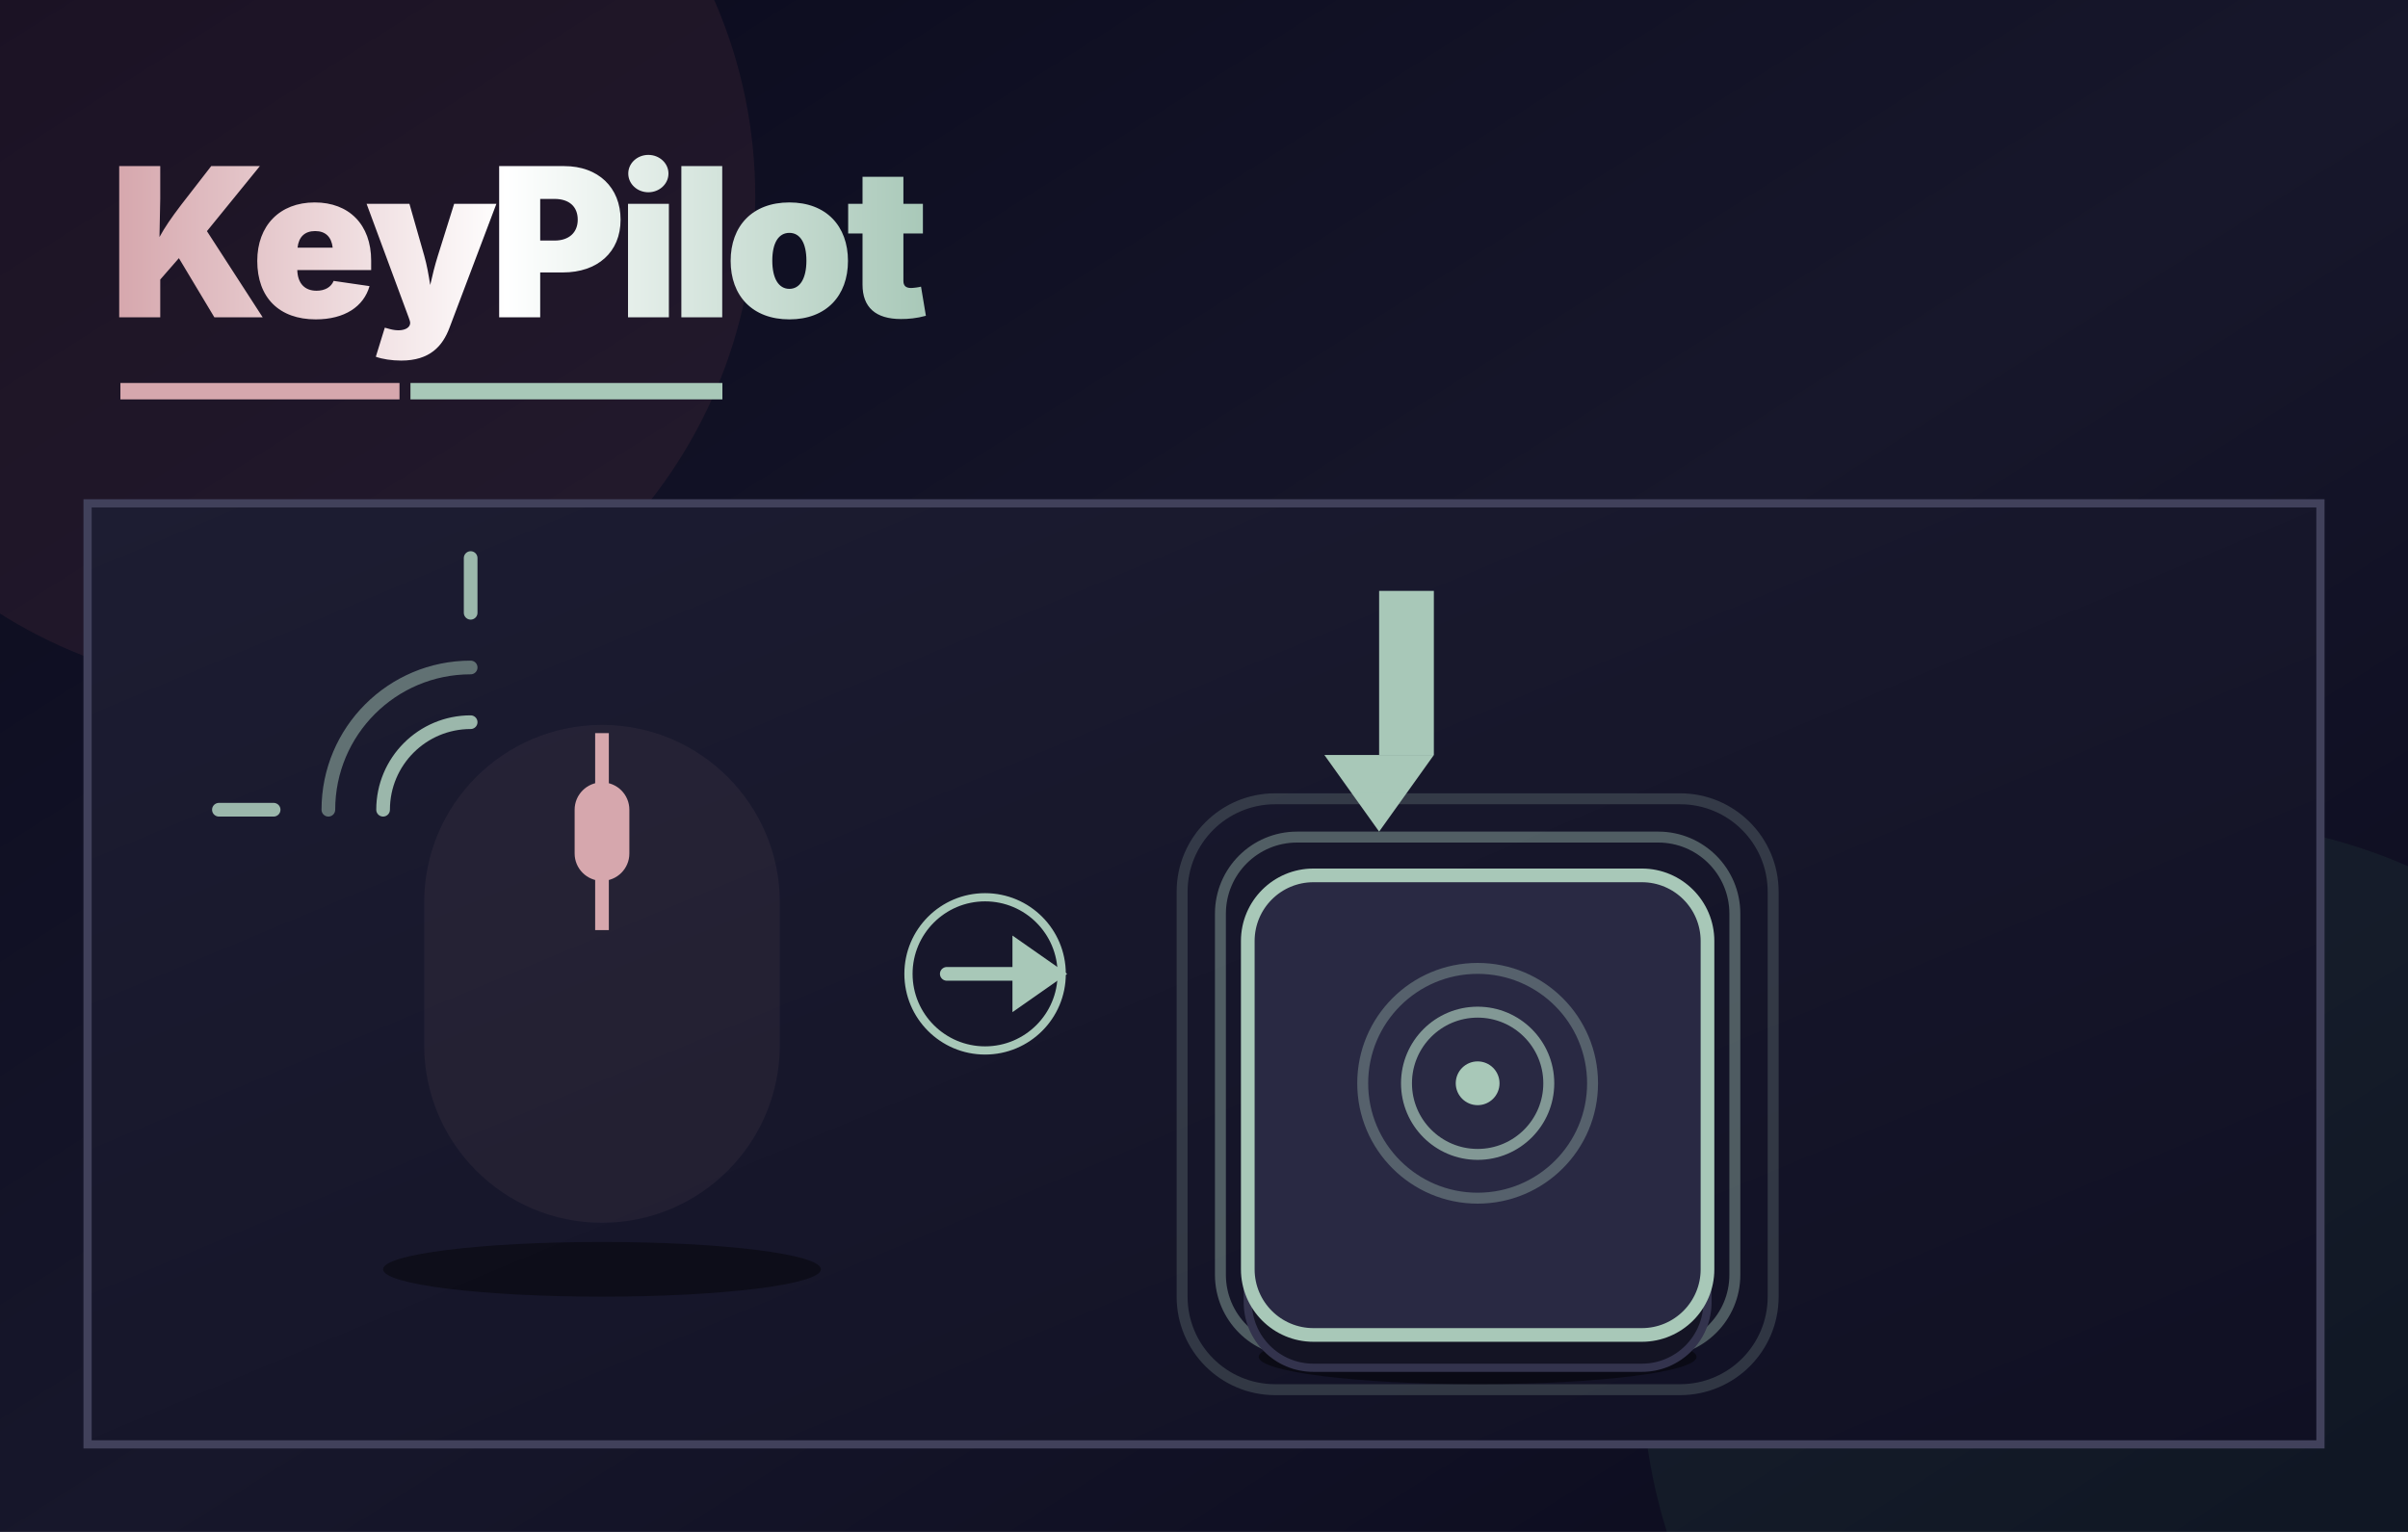
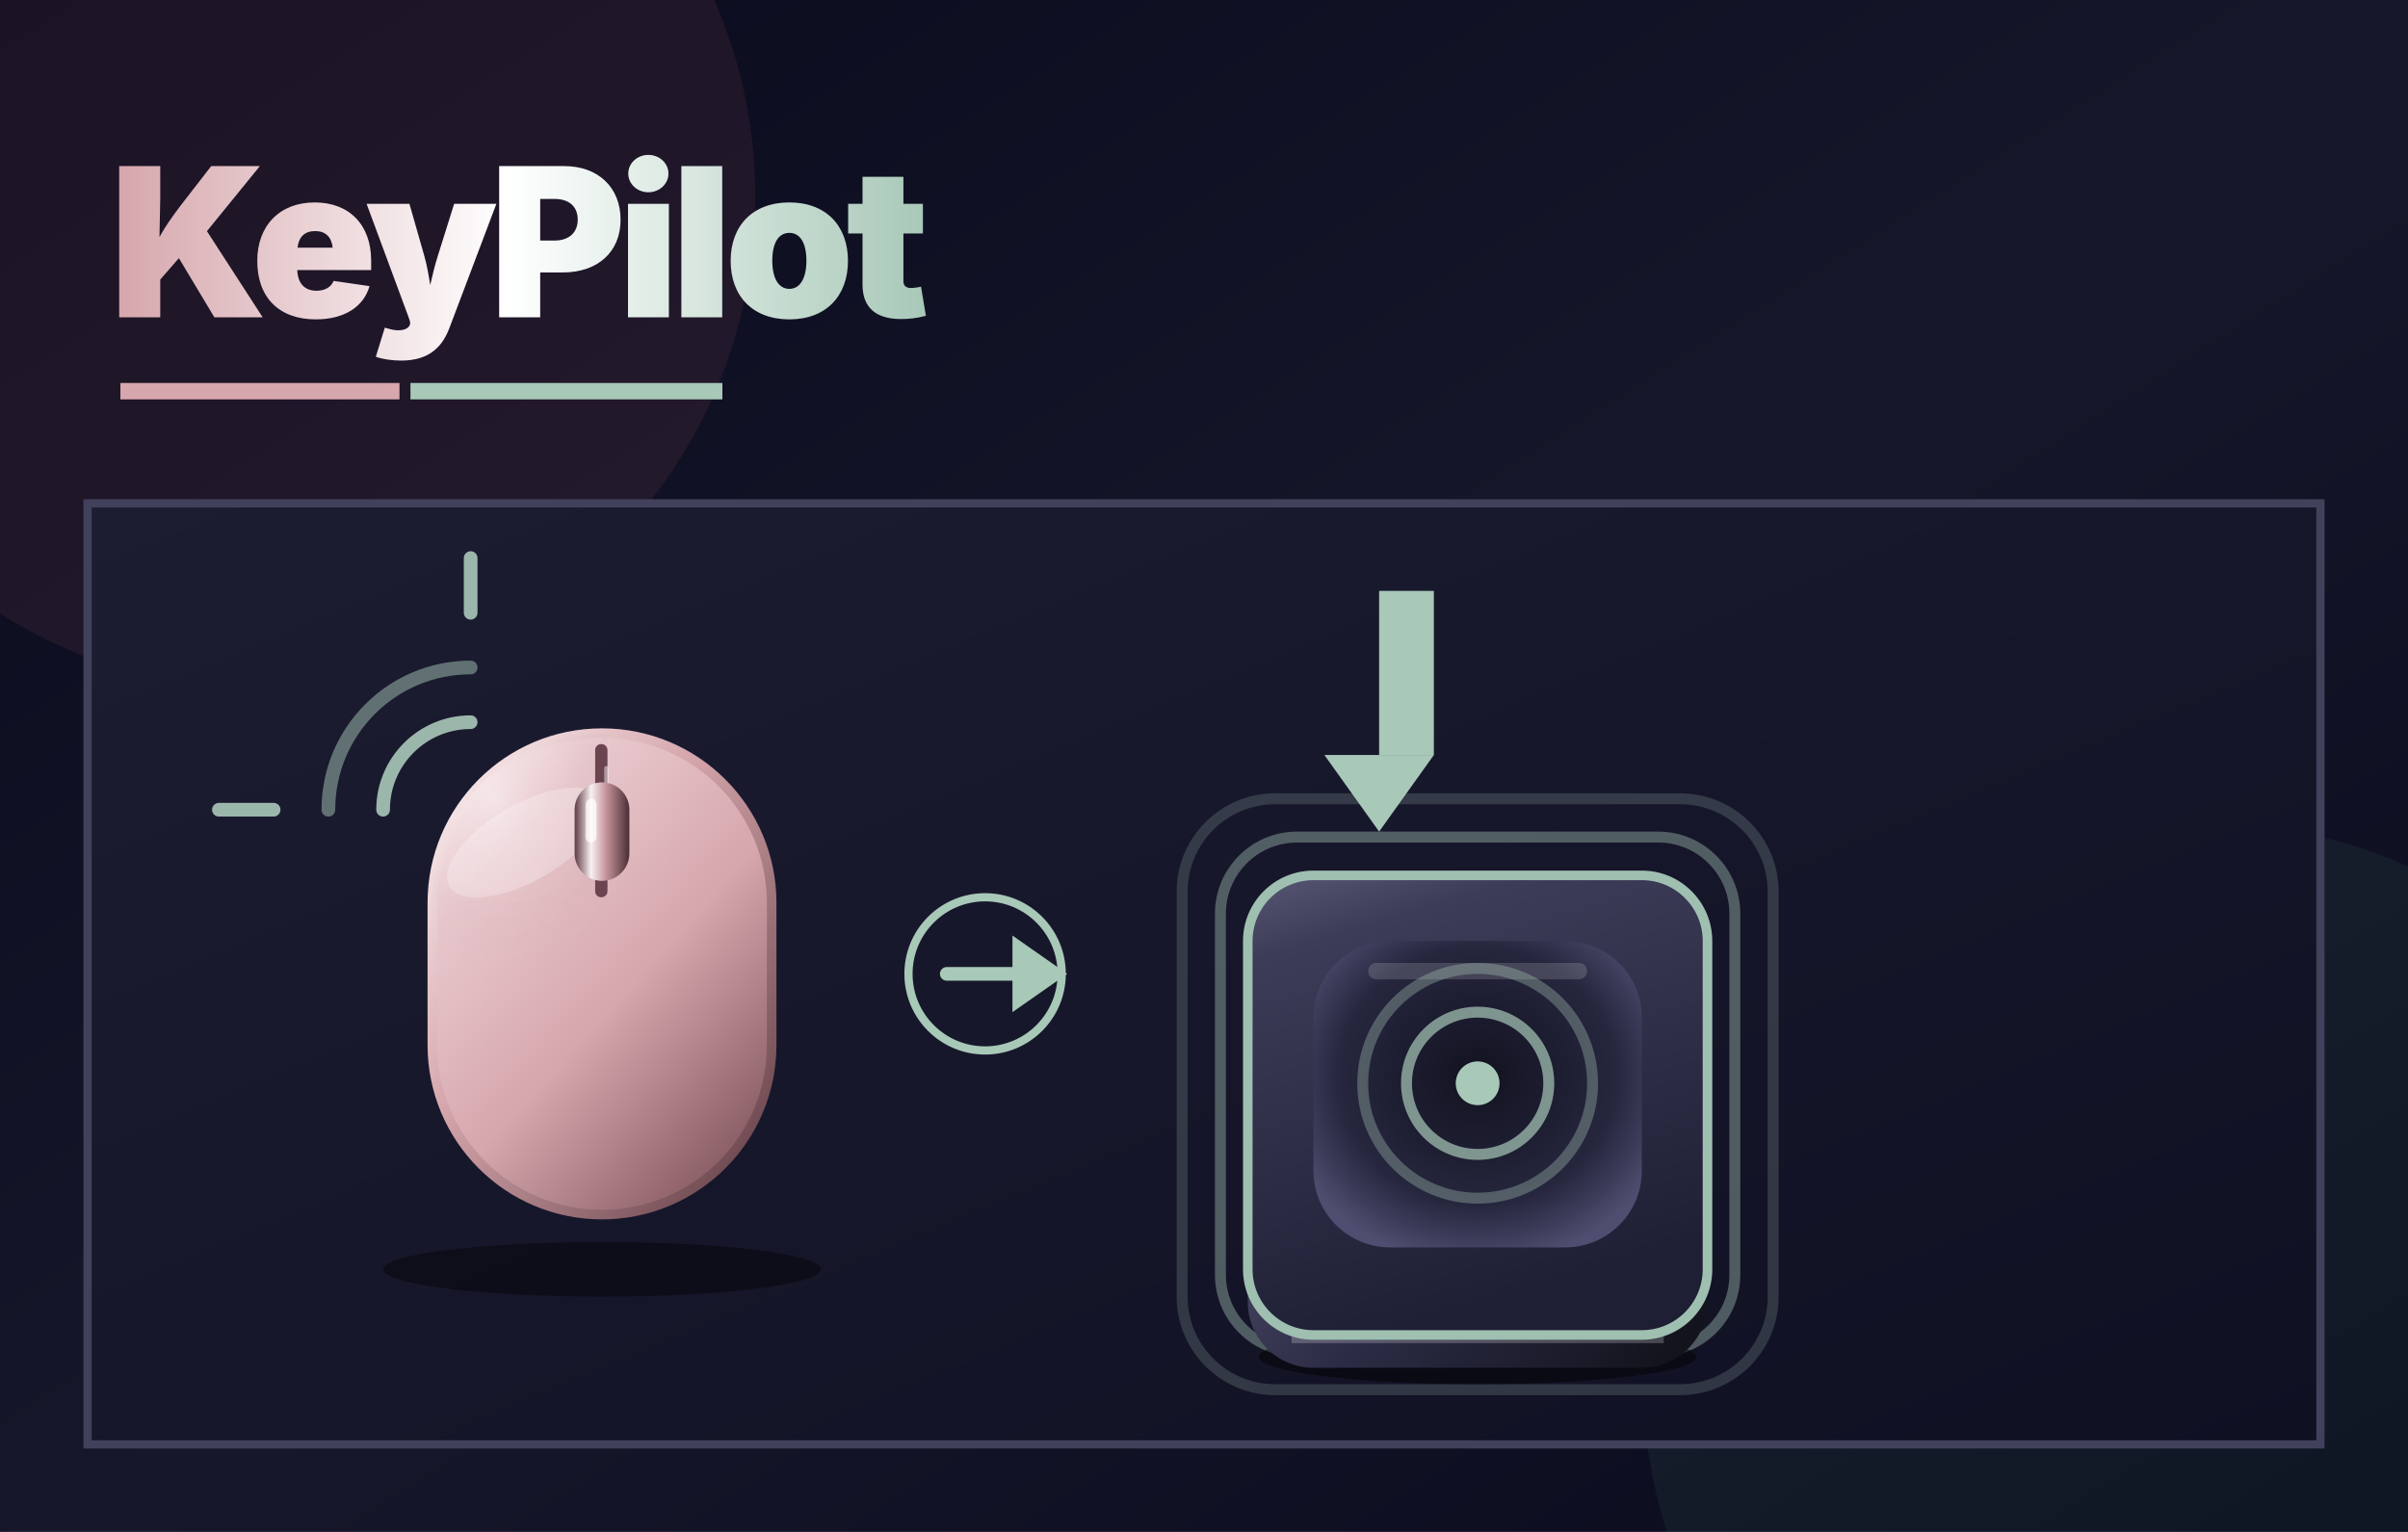
<svg xmlns="http://www.w3.org/2000/svg" width="440" height="280" viewBox="0 0 440 280">
  <defs>
    <linearGradient id="bg" x1="0" y1="0" x2="1" y2="1">
      <stop stop-color="#09091c" />
      <stop offset=".52" stop-color="#17172b" />
      <stop offset="1" stop-color="#09091c" />
    </linearGradient>
    <linearGradient id="title" x1="0" y1="0" x2="1" y2="0">
      <stop stop-color="#d6a7ad" />
      <stop offset=".48" stop-color="#ffffff" />
      <stop offset="1" stop-color="#a8c8b8" />
    </linearGradient>
    <linearGradient id="card" x1="0" y1="0" x2="1" y2="1">
      <stop stop-color="#1d1d32" />
      <stop offset="1" stop-color="#101023" />
    </linearGradient>
+     <linearGradient id="mouseBody" x1=".12" y1="0" x2=".9" y2="1">
+       <stop stop-color="#f7ecee" />
+       <stop offset=".2" stop-color="#e8c8cd" />
+       <stop offset=".55" stop-color="#d6a7ad" />
+       <stop offset="1" stop-color="#7a4e57" />
+     </linearGradient>
+     <linearGradient id="mouseRim" x1="0" y1="0" x2="1" y2="1">
+       <stop stop-color="#fff7f8" />
+       <stop offset=".4" stop-color="#d6a7ad" />
+       <stop offset="1" stop-color="#5c3840" />
+     </linearGradient>
+     <radialGradient id="leftClick" cx=".35" cy=".28" r=".8">
+       <stop stop-color="#ffffff" stop-opacity=".34" />
+       <stop offset=".5" stop-color="#f0d4d8" stop-opacity=".08" />
+       <stop offset="1" stop-color="#4a2c34" stop-opacity="0" />
+     </radialGradient>
+     <linearGradient id="buttonFade" x1="0" y1="0" x2="0" y2="1">
+       <stop stop-color="#ffffff" />
+       <stop offset=".62" stop-color="#ffffff" />
+       <stop offset="1" stop-color="#000000" />
+     </linearGradient>
+     <mask id="buttonMask" maskUnits="userSpaceOnUse" x="79" y="134" width="62" height="46">
+       <rect x="79" y="134" width="62" height="46" fill="url(#buttonFade)" />
+     </mask>
+     <linearGradient id="wheelFace" x1="0" y1="0" x2="1" y2="0">
+       <stop stop-color="#5e3a42" />
+       <stop offset=".3" stop-color="#f8f0f1" />
+       <stop offset=".58" stop-color="#c4929a" />
+       <stop offset="1" stop-color="#4a2e34" />
+     </linearGradient>
+     <linearGradient id="keyWall" x1="0" y1=".2" x2="1" y2="1">
+       <stop stop-color="#5c5c7a" />
+       <stop offset=".5" stop-color="#2c2c46" />
+       <stop offset="1" stop-color="#101018" />
+     </linearGradient>
+     <linearGradient id="keyFace" x1=".05" y1="0" x2=".35" y2="1">
+       <stop stop-color="#565674" />
+       <stop offset=".16" stop-color="#3c3c58" />
+       <stop offset="1" stop-color="#1e1e34" />
+     </linearGradient>
+     <radialGradient id="keyDish" cx=".5" cy=".44" r=".62">
+       <stop stop-color="#121220" />
+       <stop offset=".68" stop-color="#26263e" />
+       <stop offset="1" stop-color="#4e4e70" />
+     </radialGradient>
+     <clipPath id="mouseClip">
+       <rect x="79" y="134" width="62" height="88" rx="31" />
+     </clipPath>
  </defs>
  <rect width="440" height="280" fill="url(#bg)" />
  <circle cx="48" cy="36" r="90" fill="#713d48" opacity=".18" />
  <circle cx="400" cy="250" r="100" fill="#32604d" opacity=".16" />
  <text x="20" y="58" fill="url(#title)" font-size="38" font-weight="900" letter-spacing="-1.5" font-family="Inter, Segoe UI, sans-serif">KeyPilot</text>
  <rect x="22" y="70" width="51" height="3" fill="#d6a7ad" />
  <rect x="75" y="70" width="57" height="3" fill="#a8c8b8" />
  <rect x="16" y="92" width="408" height="172" fill="url(#card)" stroke="#41415b" stroke-width="1.5" />
  <ellipse cx="110" cy="232" rx="40" ry="5" fill="#000000" opacity=".4" />
  <g fill="none" stroke="#a8c8b8" stroke-linecap="round">
    <path d="M 70,148 A 16,16 0 0 1 86,132" stroke-width="2.5" opacity=".9" />
    <path d="M 60,148 A 26,26 0 0 1 86,122" stroke-width="2.5" opacity=".5" />
    <line x1="50" y1="148" x2="40" y2="148" stroke-width="2.5" opacity=".9" />
    <line x1="86" y1="112" x2="86" y2="102" stroke-width="2.5" opacity=".9" />
  </g>
-   <rect x="79" y="134" width="62" height="88" rx="31" fill="#d6a7ad" opacity=".06" stroke="#d6a7ad" stroke-width="3" />
-   <line x1="110" y1="134" x2="110" y2="170" stroke="#d6a7ad" stroke-width="2.5" />
-   <rect x="105" y="143" width="10" height="18" rx="5" fill="#d6a7ad" />
+   <rect x="79" y="134" width="62" height="88" rx="31" fill="url(#mouseBody)" />
+   <rect x="79" y="134" width="62" height="88" rx="31" fill="none" stroke="url(#mouseRim)" stroke-width="1.75" />
+   <g clip-path="url(#mouseClip)">
+     <g mask="url(#buttonMask)">
+       <ellipse cx="96" cy="154" rx="16" ry="7" fill="#ffffff" opacity=".28" transform="rotate(-30 96 154)" />
+       <rect x="79" y="134" width="32" height="42" fill="url(#leftClick)" />
+     </g>
+     <rect x="108.75" y="136" width="2.25" height="28" rx="1.1" fill="#6a4550" />
+     <rect x="110.4" y="140" width=".8" height="18" rx=".4" fill="#ffffff" opacity=".45" />
+   </g>
+   <rect x="105" y="143" width="10" height="18" rx="5" fill="url(#wheelFace)" />
+   <rect x="107" y="146" width="2" height="8" rx="1" fill="#ffffff" opacity=".7" />
  <circle cx="180" cy="178" r="14" fill="#17172b" stroke="#a8c8b8" stroke-width="1.5" />
  <line x1="173" y1="178" x2="185" y2="178" stroke="#a8c8b8" stroke-width="2.5" stroke-linecap="round" />
  <polygon points="185,171 185,185 195,178" fill="#a8c8b8" />
  <rect x="252" y="108" width="10" height="30" fill="#a8c8b8" />
  <polygon points="242,138 262,138 252,152" fill="#a8c8b8" />
  <rect x="216" y="146" width="108" height="108" rx="17" fill="none" stroke="#a8c8b8" stroke-width="2" opacity=".2" />
  <rect x="223" y="153" width="94" height="94" rx="14" fill="none" stroke="#a8c8b8" stroke-width="2" opacity=".4" />
  <ellipse cx="270" cy="248" rx="40" ry="5" fill="#000000" opacity=".45" />
-   <rect x="228" y="166" width="84" height="84" rx="12" fill="#141424" stroke="#33334d" stroke-width="1.5" />
-   <rect x="228" y="160" width="84" height="84" rx="12" fill="#292943" stroke="#a8c8b8" stroke-width="2.5" />
+   <rect x="228" y="166" width="84" height="84" rx="12" fill="url(#keyWall)" />
+   <rect x="236" y="244" width="68" height="1.5" fill="#ffffff" opacity=".22" />
+   <rect x="228" y="160" width="84" height="84" rx="12" fill="url(#keyFace)" stroke="#9fbfb0" stroke-width="1.75" />
+   <rect x="240" y="172" width="60" height="56" rx="14" fill="url(#keyDish)" />
+   <rect x="250" y="176" width="40" height="3" rx="1.5" fill="#ffffff" opacity=".16" />
  <circle cx="270" cy="198" r="21" fill="none" stroke="#a8c8b8" stroke-width="2" opacity=".35" />
  <circle cx="270" cy="198" r="13" fill="none" stroke="#a8c8b8" stroke-width="2" opacity=".7" />
  <circle cx="270" cy="198" r="4" fill="#a8c8b8" />
</svg>
